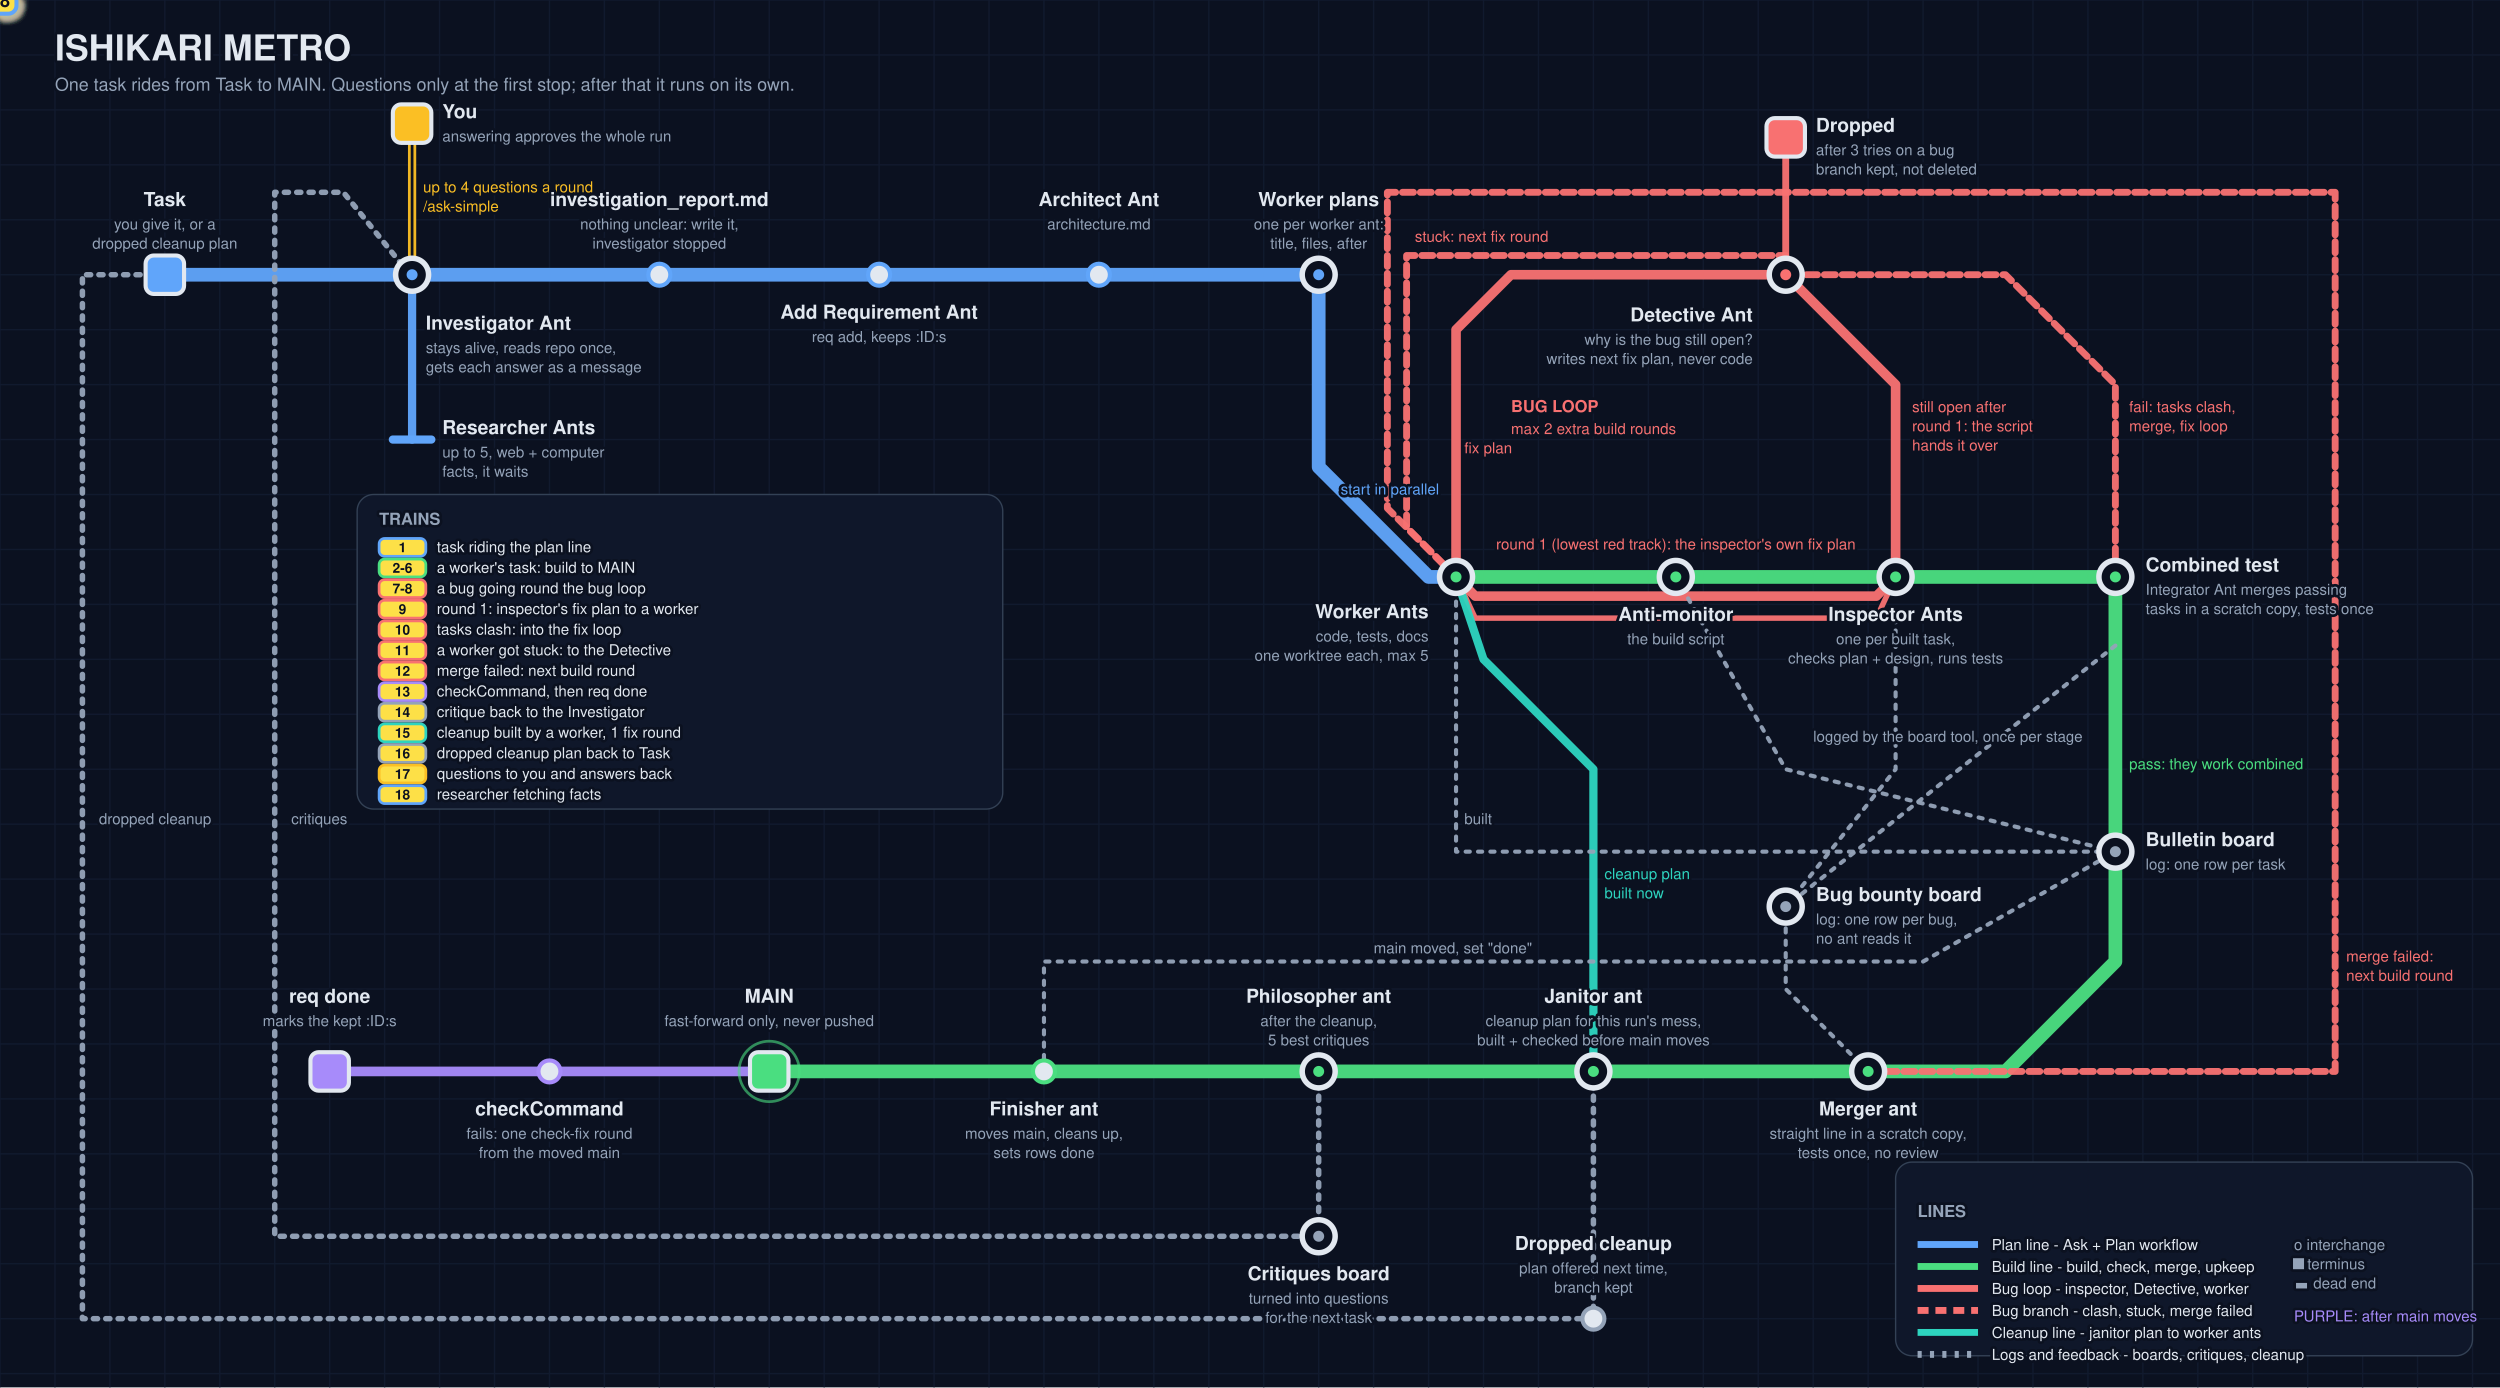
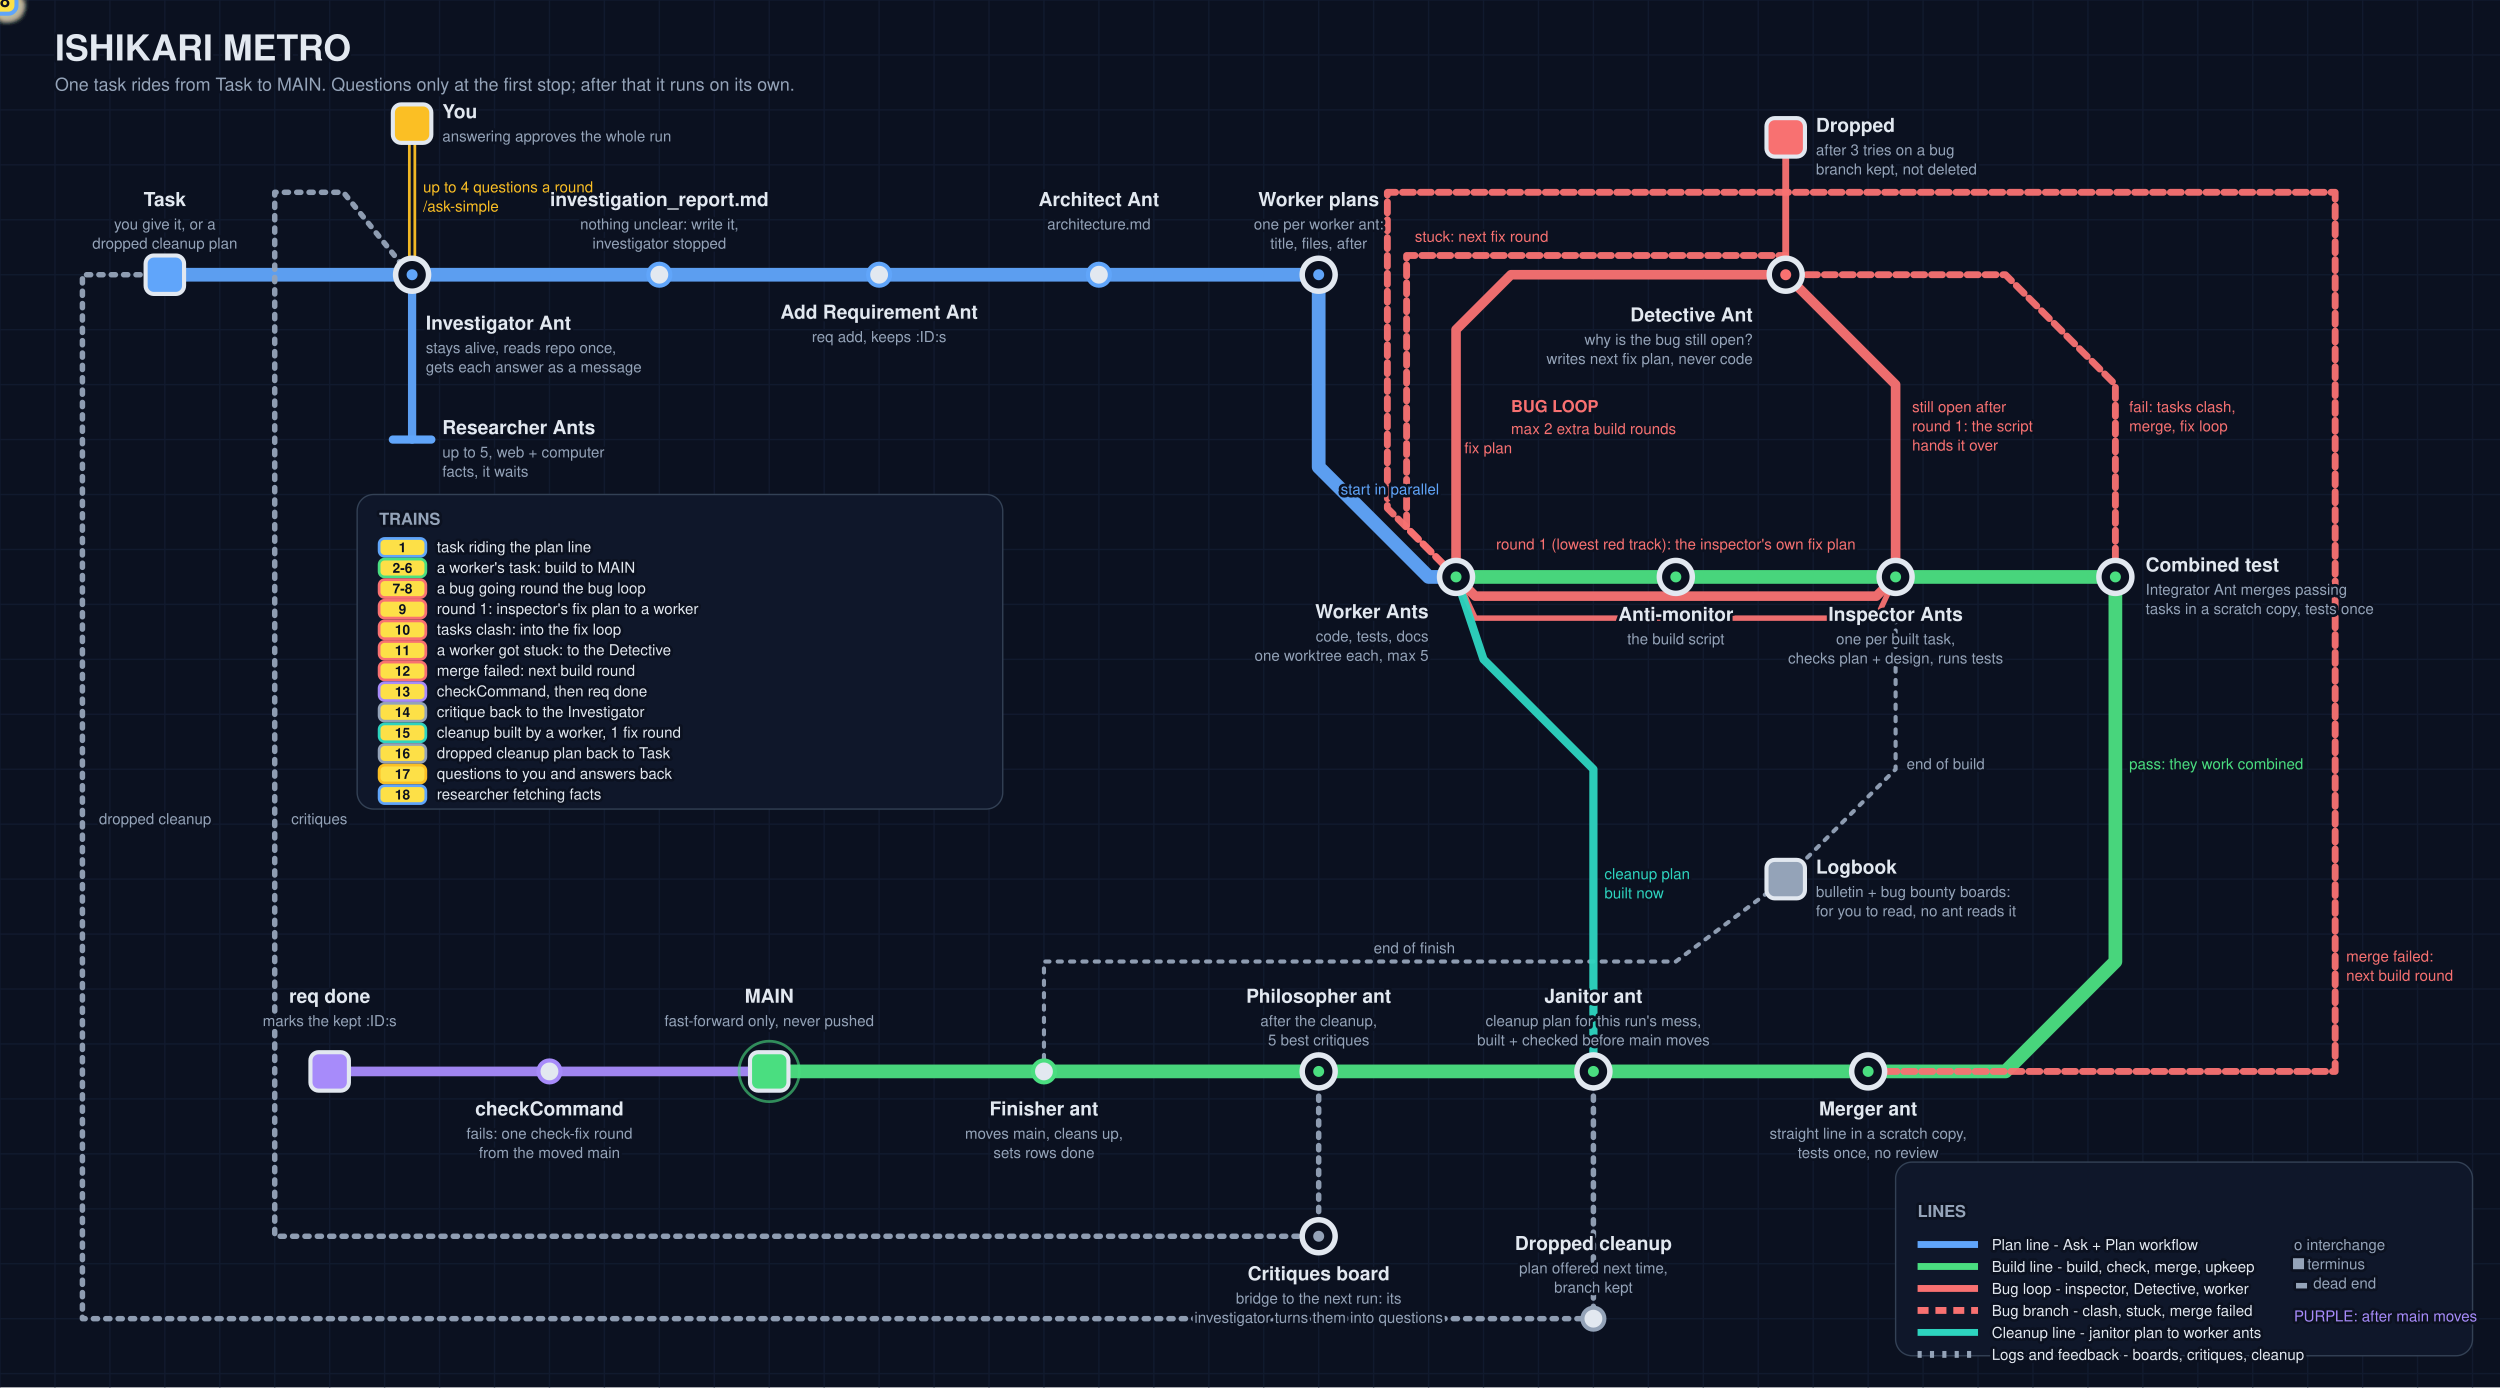
<svg xmlns="http://www.w3.org/2000/svg" viewBox="0 0 1820 1010" width="1820" height="1010" font-family="ui-sans-serif,-apple-system,Helvetica,Arial,sans-serif">
  <defs>
    <filter id="g" x="-100%" y="-100%" width="300%" height="300%">
      <feGaussianBlur stdDeviation="3" result="b" />
      <feMerge>
        <feMergeNode in="b" />
        <feMergeNode in="SourceGraphic" />
      </feMerge>
    </filter>
  </defs>
  <style>.h{paint-order:stroke;stroke:#0B1120;stroke-width:4px;stroke-linejoin:round}.flow{animation:f 1s linear infinite}@keyframes f{to{stroke-dashoffset:-18}}.pulse{animation:p 2s ease-in-out infinite}@keyframes p{50%{r:13px}}</style>
  <rect width="1820" height="1010" fill="#0B1120" />
  <line x1="0" y1="0" x2="0" y2="1010" stroke="#111A2E" stroke-width="1" />
  <line x1="40" y1="0" x2="40" y2="1010" stroke="#111A2E" stroke-width="1" />
  <line x1="80" y1="0" x2="80" y2="1010" stroke="#111A2E" stroke-width="1" />
  <line x1="120" y1="0" x2="120" y2="1010" stroke="#111A2E" stroke-width="1" />
  <line x1="160" y1="0" x2="160" y2="1010" stroke="#111A2E" stroke-width="1" />
  <line x1="200" y1="0" x2="200" y2="1010" stroke="#111A2E" stroke-width="1" />
  <line x1="240" y1="0" x2="240" y2="1010" stroke="#111A2E" stroke-width="1" />
  <line x1="280" y1="0" x2="280" y2="1010" stroke="#111A2E" stroke-width="1" />
  <line x1="320" y1="0" x2="320" y2="1010" stroke="#111A2E" stroke-width="1" />
  <line x1="360" y1="0" x2="360" y2="1010" stroke="#111A2E" stroke-width="1" />
  <line x1="400" y1="0" x2="400" y2="1010" stroke="#111A2E" stroke-width="1" />
  <line x1="440" y1="0" x2="440" y2="1010" stroke="#111A2E" stroke-width="1" />
  <line x1="480" y1="0" x2="480" y2="1010" stroke="#111A2E" stroke-width="1" />
  <line x1="520" y1="0" x2="520" y2="1010" stroke="#111A2E" stroke-width="1" />
  <line x1="560" y1="0" x2="560" y2="1010" stroke="#111A2E" stroke-width="1" />
  <line x1="600" y1="0" x2="600" y2="1010" stroke="#111A2E" stroke-width="1" />
  <line x1="640" y1="0" x2="640" y2="1010" stroke="#111A2E" stroke-width="1" />
  <line x1="680" y1="0" x2="680" y2="1010" stroke="#111A2E" stroke-width="1" />
  <line x1="720" y1="0" x2="720" y2="1010" stroke="#111A2E" stroke-width="1" />
  <line x1="760" y1="0" x2="760" y2="1010" stroke="#111A2E" stroke-width="1" />
  <line x1="800" y1="0" x2="800" y2="1010" stroke="#111A2E" stroke-width="1" />
  <line x1="840" y1="0" x2="840" y2="1010" stroke="#111A2E" stroke-width="1" />
  <line x1="880" y1="0" x2="880" y2="1010" stroke="#111A2E" stroke-width="1" />
  <line x1="920" y1="0" x2="920" y2="1010" stroke="#111A2E" stroke-width="1" />
  <line x1="960" y1="0" x2="960" y2="1010" stroke="#111A2E" stroke-width="1" />
  <line x1="1000" y1="0" x2="1000" y2="1010" stroke="#111A2E" stroke-width="1" />
  <line x1="1040" y1="0" x2="1040" y2="1010" stroke="#111A2E" stroke-width="1" />
  <line x1="1080" y1="0" x2="1080" y2="1010" stroke="#111A2E" stroke-width="1" />
  <line x1="1120" y1="0" x2="1120" y2="1010" stroke="#111A2E" stroke-width="1" />
  <line x1="1160" y1="0" x2="1160" y2="1010" stroke="#111A2E" stroke-width="1" />
  <line x1="1200" y1="0" x2="1200" y2="1010" stroke="#111A2E" stroke-width="1" />
  <line x1="1240" y1="0" x2="1240" y2="1010" stroke="#111A2E" stroke-width="1" />
  <line x1="1280" y1="0" x2="1280" y2="1010" stroke="#111A2E" stroke-width="1" />
  <line x1="1320" y1="0" x2="1320" y2="1010" stroke="#111A2E" stroke-width="1" />
  <line x1="1360" y1="0" x2="1360" y2="1010" stroke="#111A2E" stroke-width="1" />
  <line x1="1400" y1="0" x2="1400" y2="1010" stroke="#111A2E" stroke-width="1" />
  <line x1="1440" y1="0" x2="1440" y2="1010" stroke="#111A2E" stroke-width="1" />
  <line x1="1480" y1="0" x2="1480" y2="1010" stroke="#111A2E" stroke-width="1" />
  <line x1="1520" y1="0" x2="1520" y2="1010" stroke="#111A2E" stroke-width="1" />
  <line x1="1560" y1="0" x2="1560" y2="1010" stroke="#111A2E" stroke-width="1" />
  <line x1="1600" y1="0" x2="1600" y2="1010" stroke="#111A2E" stroke-width="1" />
  <line x1="1640" y1="0" x2="1640" y2="1010" stroke="#111A2E" stroke-width="1" />
  <line x1="1680" y1="0" x2="1680" y2="1010" stroke="#111A2E" stroke-width="1" />
  <line x1="1720" y1="0" x2="1720" y2="1010" stroke="#111A2E" stroke-width="1" />
  <line x1="1760" y1="0" x2="1760" y2="1010" stroke="#111A2E" stroke-width="1" />
  <line x1="1800" y1="0" x2="1800" y2="1010" stroke="#111A2E" stroke-width="1" />
  <line x1="0" y1="0" x2="1820" y2="0" stroke="#111A2E" stroke-width="1" />
  <line x1="0" y1="40" x2="1820" y2="40" stroke="#111A2E" stroke-width="1" />
  <line x1="0" y1="80" x2="1820" y2="80" stroke="#111A2E" stroke-width="1" />
  <line x1="0" y1="120" x2="1820" y2="120" stroke="#111A2E" stroke-width="1" />
  <line x1="0" y1="160" x2="1820" y2="160" stroke="#111A2E" stroke-width="1" />
  <line x1="0" y1="200" x2="1820" y2="200" stroke="#111A2E" stroke-width="1" />
  <line x1="0" y1="240" x2="1820" y2="240" stroke="#111A2E" stroke-width="1" />
  <line x1="0" y1="280" x2="1820" y2="280" stroke="#111A2E" stroke-width="1" />
  <line x1="0" y1="320" x2="1820" y2="320" stroke="#111A2E" stroke-width="1" />
  <line x1="0" y1="360" x2="1820" y2="360" stroke="#111A2E" stroke-width="1" />
  <line x1="0" y1="400" x2="1820" y2="400" stroke="#111A2E" stroke-width="1" />
  <line x1="0" y1="440" x2="1820" y2="440" stroke="#111A2E" stroke-width="1" />
  <line x1="0" y1="480" x2="1820" y2="480" stroke="#111A2E" stroke-width="1" />
  <line x1="0" y1="520" x2="1820" y2="520" stroke="#111A2E" stroke-width="1" />
  <line x1="0" y1="560" x2="1820" y2="560" stroke="#111A2E" stroke-width="1" />
  <line x1="0" y1="600" x2="1820" y2="600" stroke="#111A2E" stroke-width="1" />
  <line x1="0" y1="640" x2="1820" y2="640" stroke="#111A2E" stroke-width="1" />
  <line x1="0" y1="680" x2="1820" y2="680" stroke="#111A2E" stroke-width="1" />
  <line x1="0" y1="720" x2="1820" y2="720" stroke="#111A2E" stroke-width="1" />
  <line x1="0" y1="760" x2="1820" y2="760" stroke="#111A2E" stroke-width="1" />
  <line x1="0" y1="800" x2="1820" y2="800" stroke="#111A2E" stroke-width="1" />
  <line x1="0" y1="840" x2="1820" y2="840" stroke="#111A2E" stroke-width="1" />
  <line x1="0" y1="880" x2="1820" y2="880" stroke="#111A2E" stroke-width="1" />
  <line x1="0" y1="920" x2="1820" y2="920" stroke="#111A2E" stroke-width="1" />
  <line x1="0" y1="960" x2="1820" y2="960" stroke="#111A2E" stroke-width="1" />
  <line x1="0" y1="1000" x2="1820" y2="1000" stroke="#111A2E" stroke-width="1" />
  <text class="h" x="40" y="44" fill="#E2E8F0" font-size="26" text-anchor="start" font-weight="800">ISHIKARI METRO</text>
  <text class="h" x="40" y="66" fill="#94A3B8" font-size="13" text-anchor="start" font-weight="400">One task rides from Task to MAIN. Questions only at the first stop; after that it runs on its own.</text>
  <path id="L-plan" d="M120,200 L960,200 L960,340 L1040,420 L1060,420" fill="none" stroke="#60A5FA" stroke-width="10" stroke-linejoin="round" stroke-linecap="round" opacity="0.95" />
  <path id="L-ask" d="M300,90 L300,200" fill="none" stroke="#FBBF24" stroke-width="6" stroke-linejoin="round" stroke-linecap="round" opacity="0.95" />
  <path id="L-res" d="M300,200 L300,320" fill="none" stroke="#60A5FA" stroke-width="6" stroke-linejoin="round" stroke-linecap="round" opacity="0.95" />
  <path id="L-build" d="M1060,420 L1540,420 L1540,700 L1460,780 L560,780" fill="none" stroke="#4ADE80" stroke-width="10" stroke-linejoin="round" stroke-linecap="round" opacity="0.95" />
  <path id="L-ring" d="M1060,420 L1074,434 L1366,434 L1380,420 L1380,280 L1300,200 L1100,200 L1060,240 L1060,420" fill="none" stroke="#F87171" stroke-width="7" stroke-linejoin="round" stroke-linecap="round" opacity="0.95" />
  <path id="L-r1" d="M1380,420 L1366,450 L1074,450 L1060,420" fill="none" stroke="#F87171" stroke-width="4" stroke-linejoin="round" stroke-linecap="round" opacity="0.95" />
  <path id="L-clash" d="M1540,420 L1540,280 L1460,200 L1300,200" fill="none" stroke="#F87171" stroke-width="5" stroke-linejoin="round" stroke-linecap="round" stroke-dasharray="8 5" class="flow" opacity="0.95" />
  <path id="L-stuck" d="M1060,420 L1024,384 L1024,186 L1300,186" fill="none" stroke="#F87171" stroke-width="5" stroke-linejoin="round" stroke-linecap="round" stroke-dasharray="8 5" class="flow" opacity="0.95" />
  <path id="L-mfail" d="M1360,780 L1700,780 L1700,140 L1010,140 L1010,370 L1060,420" fill="none" stroke="#F87171" stroke-width="5" stroke-linejoin="round" stroke-linecap="round" stroke-dasharray="8 5" class="flow" opacity="0.95" />
-   <path id="L-logb1" d="M1380,450 L1380,560 L1300,660" fill="none" stroke="#94A3B8" stroke-width="3" stroke-linejoin="round" stroke-linecap="round" stroke-dasharray="3 6" class="flow" opacity="0.95" />
-   <path id="L-logb2" d="M1540,470 L1300,660" fill="none" stroke="#94A3B8" stroke-width="3" stroke-linejoin="round" stroke-linecap="round" stroke-dasharray="3 6" class="flow" opacity="0.95" />
-   <path id="L-logb3" d="M1360,780 L1300,720 L1300,660" fill="none" stroke="#94A3B8" stroke-width="3" stroke-linejoin="round" stroke-linecap="round" stroke-dasharray="3 6" class="flow" opacity="0.95" />
+   <path id="L-logA" d="M1380,450 L1380,560 L1300,640" fill="none" stroke="#94A3B8" stroke-width="3" stroke-linejoin="round" stroke-linecap="round" stroke-dasharray="3 6" class="flow" opacity="0.95" />
+   <path id="L-logB" d="M760,780 L760,700 L1220,700 L1300,640" fill="none" stroke="#94A3B8" stroke-width="3" stroke-linejoin="round" stroke-linecap="round" stroke-dasharray="3 6" class="flow" opacity="0.95" />
  <path id="L-drop" d="M1300,200 L1300,100" fill="none" stroke="#F87171" stroke-width="5" stroke-linejoin="round" stroke-linecap="round" opacity="0.95" />
  <path id="L-check" d="M560,780 L240,780" fill="none" stroke="#A78BFA" stroke-width="7" stroke-linejoin="round" stroke-linecap="round" opacity="0.95" />
  <path id="L-crit" d="M960,780 L960,900 L200,900 L200,140 L250,140 L292,192" fill="none" stroke="#94A3B8" stroke-width="4" stroke-linejoin="round" stroke-linecap="round" stroke-dasharray="3 6" class="flow" opacity="0.95" />
  <path id="L-tidy" d="M1160,780 L1160,560 L1080,480 L1060,420" fill="none" stroke="#2DD4BF" stroke-width="6" stroke-linejoin="round" stroke-linecap="round" opacity="0.95" />
  <path id="L-clean" d="M1160,780 L1160,960 L60,960 L60,200 L120,200" fill="none" stroke="#94A3B8" stroke-width="4" stroke-linejoin="round" stroke-linecap="round" stroke-dasharray="3 6" class="flow" opacity="0.95" />
-   <path id="L-board" d="M1220,420 L1300,560 L1540,620" fill="none" stroke="#94A3B8" stroke-width="3" stroke-linejoin="round" stroke-linecap="round" stroke-dasharray="3 6" class="flow" opacity="0.95" />
-   <path id="L-board2" d="M1060,420 L1060,620 L1540,620" fill="none" stroke="#94A3B8" stroke-width="3" stroke-linejoin="round" stroke-linecap="round" stroke-dasharray="3 6" class="flow" opacity="0.95" />
-   <path id="L-board3" d="M760,780 L760,700 L1400,700 L1540,620" fill="none" stroke="#94A3B8" stroke-width="3" stroke-linejoin="round" stroke-linecap="round" stroke-dasharray="3 6" class="flow" opacity="0.95" />
  <path d="M300,96 V194" stroke="#0B1120" stroke-width="2" />
  <path d="M1200,140 H1820" stroke="none" />
  <text class="h" x="1100" y="300" fill="#F87171" font-size="12" text-anchor="start" font-weight="800">BUG LOOP</text>
  <text class="h" x="1100" y="316" fill="#F87171" font-size="11" text-anchor="start" font-weight="400">max 2 extra build rounds</text>
  <text class="h" x="1030" y="176" fill="#F87171" font-size="11" text-anchor="start" font-weight="400">stuck: next fix round</text>
  <text class="h" x="1220" y="400" fill="#F87171" font-size="11" text-anchor="middle" font-weight="400">round 1 (lowest red track): the inspector's own fix plan</text>
  <text class="h" x="1550" y="300" fill="#F87171" font-size="11" text-anchor="start" font-weight="400">fail: tasks clash,</text>
  <text class="h" x="1550" y="314" fill="#F87171" font-size="11" text-anchor="start" font-weight="400">merge, fix loop</text>
  <text class="h" x="1392" y="300" fill="#F87171" font-size="11" text-anchor="start" font-weight="400">still open after</text>
  <text class="h" x="1392" y="314" fill="#F87171" font-size="11" text-anchor="start" font-weight="400">round 1: the script</text>
  <text class="h" x="1392" y="328" fill="#F87171" font-size="11" text-anchor="start" font-weight="400">hands it over</text>
  <text class="h" x="1708" y="700" fill="#F87171" font-size="11" text-anchor="start" font-weight="400">merge failed:</text>
  <text class="h" x="1708" y="714" fill="#F87171" font-size="11" text-anchor="start" font-weight="400">next build round</text>
  <text class="h" x="1550" y="560" fill="#4ADE80" font-size="11" text-anchor="start" font-weight="400">pass: they work combined</text>
+   <text class="h" x="1388" y="560" fill="#94A3B8" font-size="11" text-anchor="start" font-weight="400">end of build</text>
+   <text class="h" x="1000" y="694" fill="#94A3B8" font-size="11" text-anchor="start" font-weight="400">end of finish</text>
  <text class="h" x="1066" y="330" fill="#F87171" font-size="11" text-anchor="start" font-weight="400">fix plan</text>
-   <text class="h" x="1320" y="540" fill="#94A3B8" font-size="11" text-anchor="start" font-weight="400">logged by the board tool, once per stage</text>
-   <text class="h" x="1066" y="600" fill="#94A3B8" font-size="11" text-anchor="start" font-weight="400">built</text>
-   <text class="h" x="1000" y="694" fill="#94A3B8" font-size="11" text-anchor="start" font-weight="400">main moved, set "done"</text>
  <text class="h" x="976" y="360" fill="#60A5FA" font-size="11" text-anchor="start" font-weight="400">start in parallel</text>
  <text class="h" x="308" y="140" fill="#FBBF24" font-size="11" text-anchor="start" font-weight="400">up to 4 questions a round</text>
  <text class="h" x="308" y="154" fill="#FBBF24" font-size="11" text-anchor="start" font-weight="400">/ask-simple</text>
  <text class="h" x="212" y="600" fill="#94A3B8" font-size="11" text-anchor="start" font-weight="400">critiques</text>
  <text class="h" x="72" y="600" fill="#94A3B8" font-size="11" text-anchor="start" font-weight="400">dropped cleanup</text>
  <text class="h" x="1168" y="640" fill="#2DD4BF" font-size="11" text-anchor="start" font-weight="400">cleanup plan</text>
  <text class="h" x="1168" y="654" fill="#2DD4BF" font-size="11" text-anchor="start" font-weight="400">built now</text>
  <rect x="106" y="186" width="28" height="28" rx="6" fill="#60A5FA" stroke="#E2E8F0" stroke-width="3" />
  <text class="h" x="120" y="150" fill="#E2E8F0" font-size="14" text-anchor="middle" font-weight="700">Task</text>
  <text class="h" x="120" y="167" fill="#94A3B8" font-size="11" text-anchor="middle" font-weight="400">you give it, or a</text>
  <text class="h" x="120" y="181" fill="#94A3B8" font-size="11" text-anchor="middle" font-weight="400">dropped cleanup plan</text>
  <circle cx="300" cy="200" r="12" fill="#0B1120" stroke="#E2E8F0" stroke-width="4" />
  <circle cx="300" cy="200" r="4" fill="#60A5FA" />
  <text class="h" x="310" y="240" fill="#E2E8F0" font-size="14" text-anchor="start" font-weight="700">Investigator Ant</text>
  <text class="h" x="310" y="257" fill="#94A3B8" font-size="11" text-anchor="start" font-weight="400">stays alive, reads repo once,</text>
  <text class="h" x="310" y="271" fill="#94A3B8" font-size="11" text-anchor="start" font-weight="400">gets each answer as a message</text>
  <rect x="286" y="76" width="28" height="28" rx="6" fill="#FBBF24" stroke="#E2E8F0" stroke-width="3" />
  <text class="h" x="322" y="86" fill="#E2E8F0" font-size="14" text-anchor="start" font-weight="700">You</text>
  <text class="h" x="322" y="103" fill="#94A3B8" font-size="11" text-anchor="start" font-weight="400">answering approves the whole run</text>
  <line x1="286" y1="320" x2="314" y2="320" stroke="#60A5FA" stroke-width="6" stroke-linecap="round" />
  <text class="h" x="322" y="316" fill="#E2E8F0" font-size="14" text-anchor="start" font-weight="700">Researcher Ants</text>
  <text class="h" x="322" y="333" fill="#94A3B8" font-size="11" text-anchor="start" font-weight="400">up to 5, web + computer</text>
  <text class="h" x="322" y="347" fill="#94A3B8" font-size="11" text-anchor="start" font-weight="400">facts, it waits</text>
  <circle cx="480" cy="200" r="8" fill="#E2E8F0" stroke="#60A5FA" stroke-width="3" />
  <text class="h" x="480" y="150" fill="#E2E8F0" font-size="14" text-anchor="middle" font-weight="700">investigation_report.md</text>
  <text class="h" x="480" y="167" fill="#94A3B8" font-size="11" text-anchor="middle" font-weight="400">nothing unclear: write it,</text>
  <text class="h" x="480" y="181" fill="#94A3B8" font-size="11" text-anchor="middle" font-weight="400">investigator stopped</text>
  <circle cx="640" cy="200" r="8" fill="#E2E8F0" stroke="#60A5FA" stroke-width="3" />
  <text class="h" x="640" y="232" fill="#E2E8F0" font-size="14" text-anchor="middle" font-weight="700">Add Requirement Ant</text>
  <text class="h" x="640" y="249" fill="#94A3B8" font-size="11" text-anchor="middle" font-weight="400">req add, keeps :ID:s</text>
  <circle cx="800" cy="200" r="8" fill="#E2E8F0" stroke="#60A5FA" stroke-width="3" />
  <text class="h" x="800" y="150" fill="#E2E8F0" font-size="14" text-anchor="middle" font-weight="700">Architect Ant</text>
  <text class="h" x="800" y="167" fill="#94A3B8" font-size="11" text-anchor="middle" font-weight="400">architecture.md</text>
  <circle cx="960" cy="200" r="12" fill="#0B1120" stroke="#E2E8F0" stroke-width="4" />
  <circle cx="960" cy="200" r="4" fill="#60A5FA" />
  <text class="h" x="960" y="150" fill="#E2E8F0" font-size="14" text-anchor="middle" font-weight="700">Worker plans</text>
  <text class="h" x="960" y="167" fill="#94A3B8" font-size="11" text-anchor="middle" font-weight="400">one per worker ant:</text>
  <text class="h" x="960" y="181" fill="#94A3B8" font-size="11" text-anchor="middle" font-weight="400">title, files, after</text>
  <circle cx="1060" cy="420" r="12" fill="#0B1120" stroke="#E2E8F0" stroke-width="4" />
  <circle cx="1060" cy="420" r="4" fill="#4ADE80" />
  <text class="h" x="1040" y="450" fill="#E2E8F0" font-size="14" text-anchor="end" font-weight="700">Worker Ants</text>
  <text class="h" x="1040" y="467" fill="#94A3B8" font-size="11" text-anchor="end" font-weight="400">code, tests, docs</text>
  <text class="h" x="1040" y="481" fill="#94A3B8" font-size="11" text-anchor="end" font-weight="400">one worktree each, max 5</text>
  <circle cx="1220" cy="420" r="12" fill="#0B1120" stroke="#E2E8F0" stroke-width="4" />
  <circle cx="1220" cy="420" r="4" fill="#4ADE80" />
  <text class="h" x="1220" y="452" fill="#E2E8F0" font-size="14" text-anchor="middle" font-weight="700">Anti-monitor</text>
  <text class="h" x="1220" y="469" fill="#94A3B8" font-size="11" text-anchor="middle" font-weight="400">the build script</text>
  <circle cx="1380" cy="420" r="12" fill="#0B1120" stroke="#E2E8F0" stroke-width="4" />
  <circle cx="1380" cy="420" r="4" fill="#4ADE80" />
  <text class="h" x="1380" y="452" fill="#E2E8F0" font-size="14" text-anchor="middle" font-weight="700">Inspector Ants</text>
  <text class="h" x="1380" y="469" fill="#94A3B8" font-size="11" text-anchor="middle" font-weight="400">one per built task,</text>
  <text class="h" x="1380" y="483" fill="#94A3B8" font-size="11" text-anchor="middle" font-weight="400">checks plan + design, runs tests</text>
  <circle cx="1540" cy="420" r="12" fill="#0B1120" stroke="#E2E8F0" stroke-width="4" />
  <circle cx="1540" cy="420" r="4" fill="#4ADE80" />
  <text class="h" x="1562" y="416" fill="#E2E8F0" font-size="14" text-anchor="start" font-weight="700">Combined test</text>
  <text class="h" x="1562" y="433" fill="#94A3B8" font-size="11" text-anchor="start" font-weight="400">Integrator Ant merges passing</text>
  <text class="h" x="1562" y="447" fill="#94A3B8" font-size="11" text-anchor="start" font-weight="400">tasks in a scratch copy, tests once</text>
-   <circle cx="1540" cy="620" r="12" fill="#0B1120" stroke="#E2E8F0" stroke-width="4" />
-   <circle cx="1540" cy="620" r="4" fill="#94A3B8" />
-   <text class="h" x="1562" y="616" fill="#E2E8F0" font-size="14" text-anchor="start" font-weight="700">Bulletin board</text>
-   <text class="h" x="1562" y="633" fill="#94A3B8" font-size="11" text-anchor="start" font-weight="400">log: one row per task</text>
-   <circle cx="1300" cy="660" r="12" fill="#0B1120" stroke="#E2E8F0" stroke-width="4" />
-   <circle cx="1300" cy="660" r="4" fill="#94A3B8" />
-   <text class="h" x="1322" y="656" fill="#E2E8F0" font-size="14" text-anchor="start" font-weight="700">Bug bounty board</text>
-   <text class="h" x="1322" y="673" fill="#94A3B8" font-size="11" text-anchor="start" font-weight="400">log: one row per bug,</text>
-   <text class="h" x="1322" y="687" fill="#94A3B8" font-size="11" text-anchor="start" font-weight="400">no ant reads it</text>
+   <rect x="1286" y="626" width="28" height="28" rx="6" fill="#94A3B8" stroke="#E2E8F0" stroke-width="3" />
+   <text class="h" x="1322" y="636" fill="#E2E8F0" font-size="14" text-anchor="start" font-weight="700">Logbook</text>
+   <text class="h" x="1322" y="653" fill="#94A3B8" font-size="11" text-anchor="start" font-weight="400">bulletin + bug bounty boards:</text>
+   <text class="h" x="1322" y="667" fill="#94A3B8" font-size="11" text-anchor="start" font-weight="400">for you to read, no ant reads it</text>
  <circle cx="1300" cy="200" r="12" fill="#0B1120" stroke="#E2E8F0" stroke-width="4" />
  <circle cx="1300" cy="200" r="4" fill="#F87171" />
  <text class="h" x="1276" y="234" fill="#E2E8F0" font-size="14" text-anchor="end" font-weight="700">Detective Ant</text>
  <text class="h" x="1276" y="251" fill="#94A3B8" font-size="11" text-anchor="end" font-weight="400">why is the bug still open?</text>
  <text class="h" x="1276" y="265" fill="#94A3B8" font-size="11" text-anchor="end" font-weight="400">writes next fix plan, never code</text>
  <rect x="1286" y="86" width="28" height="28" rx="6" fill="#F87171" stroke="#E2E8F0" stroke-width="3" />
  <text class="h" x="1322" y="96" fill="#E2E8F0" font-size="14" text-anchor="start" font-weight="700">Dropped</text>
  <text class="h" x="1322" y="113" fill="#94A3B8" font-size="11" text-anchor="start" font-weight="400">after 3 tries on a bug</text>
  <text class="h" x="1322" y="127" fill="#94A3B8" font-size="11" text-anchor="start" font-weight="400">branch kept, not deleted</text>
  <circle cx="1360" cy="780" r="12" fill="#0B1120" stroke="#E2E8F0" stroke-width="4" />
  <circle cx="1360" cy="780" r="4" fill="#4ADE80" />
  <text class="h" x="1360" y="812" fill="#E2E8F0" font-size="14" text-anchor="middle" font-weight="700">Merger ant</text>
  <text class="h" x="1360" y="829" fill="#94A3B8" font-size="11" text-anchor="middle" font-weight="400">straight line in a scratch copy,</text>
  <text class="h" x="1360" y="843" fill="#94A3B8" font-size="11" text-anchor="middle" font-weight="400">tests once, no review</text>
  <circle cx="1160" cy="780" r="12" fill="#0B1120" stroke="#E2E8F0" stroke-width="4" />
  <circle cx="1160" cy="780" r="4" fill="#4ADE80" />
  <text class="h" x="1160" y="730" fill="#E2E8F0" font-size="14" text-anchor="middle" font-weight="700">Janitor ant</text>
  <text class="h" x="1160" y="747" fill="#94A3B8" font-size="11" text-anchor="middle" font-weight="400">cleanup plan for this run's mess,</text>
  <text class="h" x="1160" y="761" fill="#94A3B8" font-size="11" text-anchor="middle" font-weight="400">built + checked before main moves</text>
  <circle cx="960" cy="780" r="12" fill="#0B1120" stroke="#E2E8F0" stroke-width="4" />
  <circle cx="960" cy="780" r="4" fill="#4ADE80" />
  <text class="h" x="960" y="730" fill="#E2E8F0" font-size="14" text-anchor="middle" font-weight="700">Philosopher ant</text>
  <text class="h" x="960" y="747" fill="#94A3B8" font-size="11" text-anchor="middle" font-weight="400">after the cleanup,</text>
  <text class="h" x="960" y="761" fill="#94A3B8" font-size="11" text-anchor="middle" font-weight="400">5 best critiques</text>
  <circle cx="760" cy="780" r="8" fill="#E2E8F0" stroke="#4ADE80" stroke-width="3" />
  <text class="h" x="760" y="812" fill="#E2E8F0" font-size="14" text-anchor="middle" font-weight="700">Finisher ant</text>
  <text class="h" x="760" y="829" fill="#94A3B8" font-size="11" text-anchor="middle" font-weight="400">moves main, cleans up,</text>
  <text class="h" x="760" y="843" fill="#94A3B8" font-size="11" text-anchor="middle" font-weight="400">sets rows done</text>
  <rect x="546" y="766" width="28" height="28" rx="6" fill="#4ADE80" stroke="#E2E8F0" stroke-width="3" />
  <text class="h" x="560" y="730" fill="#E2E8F0" font-size="14" text-anchor="middle" font-weight="700">MAIN</text>
  <text class="h" x="560" y="747" fill="#94A3B8" font-size="11" text-anchor="middle" font-weight="400">fast-forward only, never pushed</text>
  <circle cx="400" cy="780" r="8" fill="#E2E8F0" stroke="#A78BFA" stroke-width="3" />
  <text class="h" x="400" y="812" fill="#E2E8F0" font-size="14" text-anchor="middle" font-weight="700">checkCommand</text>
  <text class="h" x="400" y="829" fill="#94A3B8" font-size="11" text-anchor="middle" font-weight="400">fails: one check-fix round</text>
  <text class="h" x="400" y="843" fill="#94A3B8" font-size="11" text-anchor="middle" font-weight="400">from the moved main</text>
  <rect x="226" y="766" width="28" height="28" rx="6" fill="#A78BFA" stroke="#E2E8F0" stroke-width="3" />
  <text class="h" x="240" y="730" fill="#E2E8F0" font-size="14" text-anchor="middle" font-weight="700">req done</text>
  <text class="h" x="240" y="747" fill="#94A3B8" font-size="11" text-anchor="middle" font-weight="400">marks the kept :ID:s</text>
  <circle cx="960" cy="900" r="12" fill="#0B1120" stroke="#E2E8F0" stroke-width="4" />
  <circle cx="960" cy="900" r="4" fill="#94A3B8" />
  <text class="h" x="960" y="932" fill="#E2E8F0" font-size="14" text-anchor="middle" font-weight="700">Critiques board</text>
-   <text class="h" x="960" y="949" fill="#94A3B8" font-size="11" text-anchor="middle" font-weight="400">turned into questions</text>
-   <text class="h" x="960" y="963" fill="#94A3B8" font-size="11" text-anchor="middle" font-weight="400">for the next task</text>
+   <text class="h" x="960" y="949" fill="#94A3B8" font-size="11" text-anchor="middle" font-weight="400">bridge to the next run: its</text>
+   <text class="h" x="960" y="963" fill="#94A3B8" font-size="11" text-anchor="middle" font-weight="400">investigator turns them into questions</text>
  <circle cx="1160" cy="960" r="8" fill="#E2E8F0" stroke="#94A3B8" stroke-width="3" />
  <text class="h" x="1160" y="910" fill="#E2E8F0" font-size="14" text-anchor="middle" font-weight="700">Dropped cleanup</text>
  <text class="h" x="1160" y="927" fill="#94A3B8" font-size="11" text-anchor="middle" font-weight="400">plan offered next time,</text>
  <text class="h" x="1160" y="941" fill="#94A3B8" font-size="11" text-anchor="middle" font-weight="400">branch kept</text>
  <g filter="url(#g)">
    <rect x="-12" y="-10" width="24" height="20" rx="6" fill="#FDE047" stroke="#60A5FA" stroke-width="3" />
    <text y="5" font-size="13" font-weight="800" fill="#0B1120" text-anchor="middle">1</text>
    <animateMotion dur="18s" begin="0.00s" repeatCount="indefinite">
      <mpath href="#L-plan" />
    </animateMotion>
  </g>
  <g filter="url(#g)">
    <rect x="-12" y="-10" width="24" height="20" rx="6" fill="#FDE047" stroke="#4ADE80" stroke-width="3" />
    <text y="5" font-size="13" font-weight="800" fill="#0B1120" text-anchor="middle">2</text>
    <animateMotion dur="28s" begin="0.00s" repeatCount="indefinite">
      <mpath href="#L-build" />
    </animateMotion>
  </g>
  <g filter="url(#g)">
    <rect x="-12" y="-10" width="24" height="20" rx="6" fill="#FDE047" stroke="#4ADE80" stroke-width="3" />
    <text y="5" font-size="13" font-weight="800" fill="#0B1120" text-anchor="middle">3</text>
    <animateMotion dur="28s" begin="-5.60s" repeatCount="indefinite">
      <mpath href="#L-build" />
    </animateMotion>
  </g>
  <g filter="url(#g)">
    <rect x="-12" y="-10" width="24" height="20" rx="6" fill="#FDE047" stroke="#4ADE80" stroke-width="3" />
    <text y="5" font-size="13" font-weight="800" fill="#0B1120" text-anchor="middle">4</text>
    <animateMotion dur="28s" begin="-11.20s" repeatCount="indefinite">
      <mpath href="#L-build" />
    </animateMotion>
  </g>
  <g filter="url(#g)">
    <rect x="-12" y="-10" width="24" height="20" rx="6" fill="#FDE047" stroke="#4ADE80" stroke-width="3" />
    <text y="5" font-size="13" font-weight="800" fill="#0B1120" text-anchor="middle">5</text>
    <animateMotion dur="28s" begin="-16.80s" repeatCount="indefinite">
      <mpath href="#L-build" />
    </animateMotion>
  </g>
  <g filter="url(#g)">
    <rect x="-12" y="-10" width="24" height="20" rx="6" fill="#FDE047" stroke="#4ADE80" stroke-width="3" />
    <text y="5" font-size="13" font-weight="800" fill="#0B1120" text-anchor="middle">6</text>
    <animateMotion dur="28s" begin="-22.40s" repeatCount="indefinite">
      <mpath href="#L-build" />
    </animateMotion>
  </g>
  <g filter="url(#g)">
    <rect x="-12" y="-10" width="24" height="20" rx="6" fill="#FDE047" stroke="#F87171" stroke-width="3" />
    <text y="5" font-size="13" font-weight="800" fill="#0B1120" text-anchor="middle">7</text>
    <animateMotion dur="24s" begin="0.00s" repeatCount="indefinite">
      <mpath href="#L-ring" />
    </animateMotion>
  </g>
  <g filter="url(#g)">
    <rect x="-12" y="-10" width="24" height="20" rx="6" fill="#FDE047" stroke="#F87171" stroke-width="3" />
    <text y="5" font-size="13" font-weight="800" fill="#0B1120" text-anchor="middle">8</text>
    <animateMotion dur="24s" begin="-12.00s" repeatCount="indefinite">
      <mpath href="#L-ring" />
    </animateMotion>
  </g>
  <g filter="url(#g)">
    <rect x="-12" y="-10" width="24" height="20" rx="6" fill="#FDE047" stroke="#F87171" stroke-width="3" />
    <text y="5" font-size="13" font-weight="800" fill="#0B1120" text-anchor="middle">9</text>
    <animateMotion dur="10s" begin="0.00s" repeatCount="indefinite">
      <mpath href="#L-r1" />
    </animateMotion>
  </g>
  <g filter="url(#g)">
    <rect x="-12" y="-10" width="24" height="20" rx="6" fill="#FDE047" stroke="#F87171" stroke-width="3" />
    <text y="5" font-size="13" font-weight="800" fill="#0B1120" text-anchor="middle">10</text>
    <animateMotion dur="10s" begin="0.00s" repeatCount="indefinite">
      <mpath href="#L-clash" />
    </animateMotion>
  </g>
  <g filter="url(#g)">
    <rect x="-12" y="-10" width="24" height="20" rx="6" fill="#FDE047" stroke="#F87171" stroke-width="3" />
    <text y="5" font-size="13" font-weight="800" fill="#0B1120" text-anchor="middle">11</text>
    <animateMotion dur="10s" begin="0.00s" repeatCount="indefinite">
      <mpath href="#L-stuck" />
    </animateMotion>
  </g>
  <g filter="url(#g)">
    <rect x="-12" y="-10" width="24" height="20" rx="6" fill="#FDE047" stroke="#F87171" stroke-width="3" />
    <text y="5" font-size="13" font-weight="800" fill="#0B1120" text-anchor="middle">12</text>
    <animateMotion dur="18s" begin="0.00s" repeatCount="indefinite">
      <mpath href="#L-mfail" />
    </animateMotion>
  </g>
  <g filter="url(#g)">
    <rect x="-12" y="-10" width="24" height="20" rx="6" fill="#FDE047" stroke="#A78BFA" stroke-width="3" />
    <text y="5" font-size="13" font-weight="800" fill="#0B1120" text-anchor="middle">13</text>
    <animateMotion dur="8s" begin="0.00s" repeatCount="indefinite">
      <mpath href="#L-check" />
    </animateMotion>
  </g>
  <g filter="url(#g)">
    <rect x="-12" y="-10" width="24" height="20" rx="6" fill="#FDE047" stroke="#94A3B8" stroke-width="3" />
    <text y="5" font-size="13" font-weight="800" fill="#0B1120" text-anchor="middle">14</text>
    <animateMotion dur="20s" begin="0.00s" repeatCount="indefinite">
      <mpath href="#L-crit" />
    </animateMotion>
  </g>
  <g filter="url(#g)">
    <rect x="-12" y="-10" width="24" height="20" rx="6" fill="#FDE047" stroke="#2DD4BF" stroke-width="3" />
    <text y="5" font-size="13" font-weight="800" fill="#0B1120" text-anchor="middle">15</text>
    <animateMotion dur="12s" begin="0.00s" repeatCount="indefinite">
      <mpath href="#L-tidy" />
    </animateMotion>
  </g>
  <g filter="url(#g)">
    <rect x="-12" y="-10" width="24" height="20" rx="6" fill="#FDE047" stroke="#94A3B8" stroke-width="3" />
    <text y="5" font-size="13" font-weight="800" fill="#0B1120" text-anchor="middle">16</text>
    <animateMotion dur="24s" begin="0.00s" repeatCount="indefinite">
      <mpath href="#L-clean" />
    </animateMotion>
  </g>
  <g filter="url(#g)">
    <rect x="-12" y="-10" width="24" height="20" rx="6" fill="#FDE047" stroke="#FBBF24" stroke-width="3" />
    <text y="5" font-size="13" font-weight="800" fill="#0B1120" text-anchor="middle">17</text>
    <animateMotion dur="6s" begin="0s" repeatCount="indefinite" keyPoints="0;1;0" keyTimes="0;0.5;1" calcMode="linear">
      <mpath href="#L-ask" />
    </animateMotion>
  </g>
  <g filter="url(#g)">
    <rect x="-12" y="-10" width="24" height="20" rx="6" fill="#FDE047" stroke="#60A5FA" stroke-width="3" />
    <text y="5" font-size="13" font-weight="800" fill="#0B1120" text-anchor="middle">18</text>
    <animateMotion dur="5s" begin="0s" repeatCount="indefinite" keyPoints="0;1;0" keyTimes="0;0.5;1" calcMode="linear">
      <mpath href="#L-res" />
    </animateMotion>
  </g>
  <circle class="pulse" cx="560" cy="780" r="22" fill="none" stroke="#4ADE80" stroke-width="2" opacity="0.6" />
  <rect x="1380" y="846" width="420" height="141" rx="12" fill="#0F172A" stroke="#334155" />
  <text class="h" x="1396" y="886" fill="#94A3B8" font-size="12" text-anchor="start" font-weight="800">LINES</text>
  <line x1="1396" y1="906" x2="1440" y2="906" stroke="#60A5FA" stroke-width="5" />
  <text class="h" x="1450" y="910" fill="#E2E8F0" font-size="11" text-anchor="start" font-weight="400">Plan line - Ask + Plan workflow</text>
  <line x1="1396" y1="922" x2="1440" y2="922" stroke="#4ADE80" stroke-width="5" />
  <text class="h" x="1450" y="926" fill="#E2E8F0" font-size="11" text-anchor="start" font-weight="400">Build line - build, check, merge, upkeep</text>
  <line x1="1396" y1="938" x2="1440" y2="938" stroke="#F87171" stroke-width="5" />
  <text class="h" x="1450" y="942" fill="#E2E8F0" font-size="11" text-anchor="start" font-weight="400">Bug loop - inspector, Detective, worker</text>
  <line x1="1396" y1="954" x2="1440" y2="954" stroke="#F87171" stroke-width="5" stroke-dasharray="8 5" />
  <text class="h" x="1450" y="958" fill="#E2E8F0" font-size="11" text-anchor="start" font-weight="400">Bug branch - clash, stuck, merge failed</text>
  <line x1="1396" y1="970" x2="1440" y2="970" stroke="#2DD4BF" stroke-width="5" />
  <text class="h" x="1450" y="974" fill="#E2E8F0" font-size="11" text-anchor="start" font-weight="400">Cleanup line - janitor plan to worker ants</text>
  <line x1="1396" y1="986" x2="1440" y2="986" stroke="#94A3B8" stroke-width="5" stroke-dasharray="3 6" />
  <text class="h" x="1450" y="990" fill="#E2E8F0" font-size="11" text-anchor="start" font-weight="400">Logs and feedback - boards, critiques, cleanup</text>
  <text class="h" x="1670" y="910" fill="#94A3B8" font-size="11" text-anchor="start" font-weight="400">o  interchange</text>
  <text class="h" x="1670" y="924" fill="#94A3B8" font-size="11" text-anchor="start" font-weight="400">■  terminus</text>
  <text class="h" x="1670" y="938" fill="#94A3B8" font-size="11" text-anchor="start" font-weight="400">▬  dead end</text>
  <text class="h" x="1670" y="962" fill="#A78BFA" font-size="11" text-anchor="start" font-weight="400">PURPLE: after main moves</text>
  <rect x="260" y="360" width="470" height="229" rx="12" fill="#0F172A" stroke="#334155" />
  <text class="h" x="276" y="382" fill="#94A3B8" font-size="12" text-anchor="start" font-weight="800">TRAINS</text>
  <rect x="276" y="392" width="34" height="13" rx="4" fill="#FDE047" stroke="#60A5FA" stroke-width="2" />
  <text x="293" y="402" font-size="10" font-weight="800" fill="#0B1120" text-anchor="middle">1</text>
  <text class="h" x="318" y="402" fill="#E2E8F0" font-size="11" text-anchor="start" font-weight="400">task riding the plan line</text>
  <rect x="276" y="407" width="34" height="13" rx="4" fill="#FDE047" stroke="#4ADE80" stroke-width="2" />
  <text x="293" y="417" font-size="10" font-weight="800" fill="#0B1120" text-anchor="middle">2-6</text>
  <text class="h" x="318" y="417" fill="#E2E8F0" font-size="11" text-anchor="start" font-weight="400">a worker's task: build to MAIN</text>
  <rect x="276" y="422" width="34" height="13" rx="4" fill="#FDE047" stroke="#F87171" stroke-width="2" />
  <text x="293" y="432" font-size="10" font-weight="800" fill="#0B1120" text-anchor="middle">7-8</text>
  <text class="h" x="318" y="432" fill="#E2E8F0" font-size="11" text-anchor="start" font-weight="400">a bug going round the bug loop</text>
  <rect x="276" y="437" width="34" height="13" rx="4" fill="#FDE047" stroke="#F87171" stroke-width="2" />
  <text x="293" y="447" font-size="10" font-weight="800" fill="#0B1120" text-anchor="middle">9</text>
  <text class="h" x="318" y="447" fill="#E2E8F0" font-size="11" text-anchor="start" font-weight="400">round 1: inspector's fix plan to a worker</text>
  <rect x="276" y="452" width="34" height="13" rx="4" fill="#FDE047" stroke="#F87171" stroke-width="2" />
  <text x="293" y="462" font-size="10" font-weight="800" fill="#0B1120" text-anchor="middle">10</text>
  <text class="h" x="318" y="462" fill="#E2E8F0" font-size="11" text-anchor="start" font-weight="400">tasks clash: into the fix loop</text>
  <rect x="276" y="467" width="34" height="13" rx="4" fill="#FDE047" stroke="#F87171" stroke-width="2" />
  <text x="293" y="477" font-size="10" font-weight="800" fill="#0B1120" text-anchor="middle">11</text>
  <text class="h" x="318" y="477" fill="#E2E8F0" font-size="11" text-anchor="start" font-weight="400">a worker got stuck: to the Detective</text>
  <rect x="276" y="482" width="34" height="13" rx="4" fill="#FDE047" stroke="#F87171" stroke-width="2" />
  <text x="293" y="492" font-size="10" font-weight="800" fill="#0B1120" text-anchor="middle">12</text>
  <text class="h" x="318" y="492" fill="#E2E8F0" font-size="11" text-anchor="start" font-weight="400">merge failed: next build round</text>
  <rect x="276" y="497" width="34" height="13" rx="4" fill="#FDE047" stroke="#A78BFA" stroke-width="2" />
  <text x="293" y="507" font-size="10" font-weight="800" fill="#0B1120" text-anchor="middle">13</text>
  <text class="h" x="318" y="507" fill="#E2E8F0" font-size="11" text-anchor="start" font-weight="400">checkCommand, then req done</text>
  <rect x="276" y="512" width="34" height="13" rx="4" fill="#FDE047" stroke="#94A3B8" stroke-width="2" />
  <text x="293" y="522" font-size="10" font-weight="800" fill="#0B1120" text-anchor="middle">14</text>
  <text class="h" x="318" y="522" fill="#E2E8F0" font-size="11" text-anchor="start" font-weight="400">critique back to the Investigator</text>
  <rect x="276" y="527" width="34" height="13" rx="4" fill="#FDE047" stroke="#2DD4BF" stroke-width="2" />
  <text x="293" y="537" font-size="10" font-weight="800" fill="#0B1120" text-anchor="middle">15</text>
  <text class="h" x="318" y="537" fill="#E2E8F0" font-size="11" text-anchor="start" font-weight="400">cleanup built by a worker, 1 fix round</text>
  <rect x="276" y="542" width="34" height="13" rx="4" fill="#FDE047" stroke="#94A3B8" stroke-width="2" />
  <text x="293" y="552" font-size="10" font-weight="800" fill="#0B1120" text-anchor="middle">16</text>
  <text class="h" x="318" y="552" fill="#E2E8F0" font-size="11" text-anchor="start" font-weight="400">dropped cleanup plan back to Task</text>
  <rect x="276" y="557" width="34" height="13" rx="4" fill="#FDE047" stroke="#FBBF24" stroke-width="2" />
  <text x="293" y="567" font-size="10" font-weight="800" fill="#0B1120" text-anchor="middle">17</text>
  <text class="h" x="318" y="567" fill="#E2E8F0" font-size="11" text-anchor="start" font-weight="400">questions to you and answers back</text>
  <rect x="276" y="572" width="34" height="13" rx="4" fill="#FDE047" stroke="#60A5FA" stroke-width="2" />
  <text x="293" y="582" font-size="10" font-weight="800" fill="#0B1120" text-anchor="middle">18</text>
  <text class="h" x="318" y="582" fill="#E2E8F0" font-size="11" text-anchor="start" font-weight="400">researcher fetching facts</text>
</svg>
